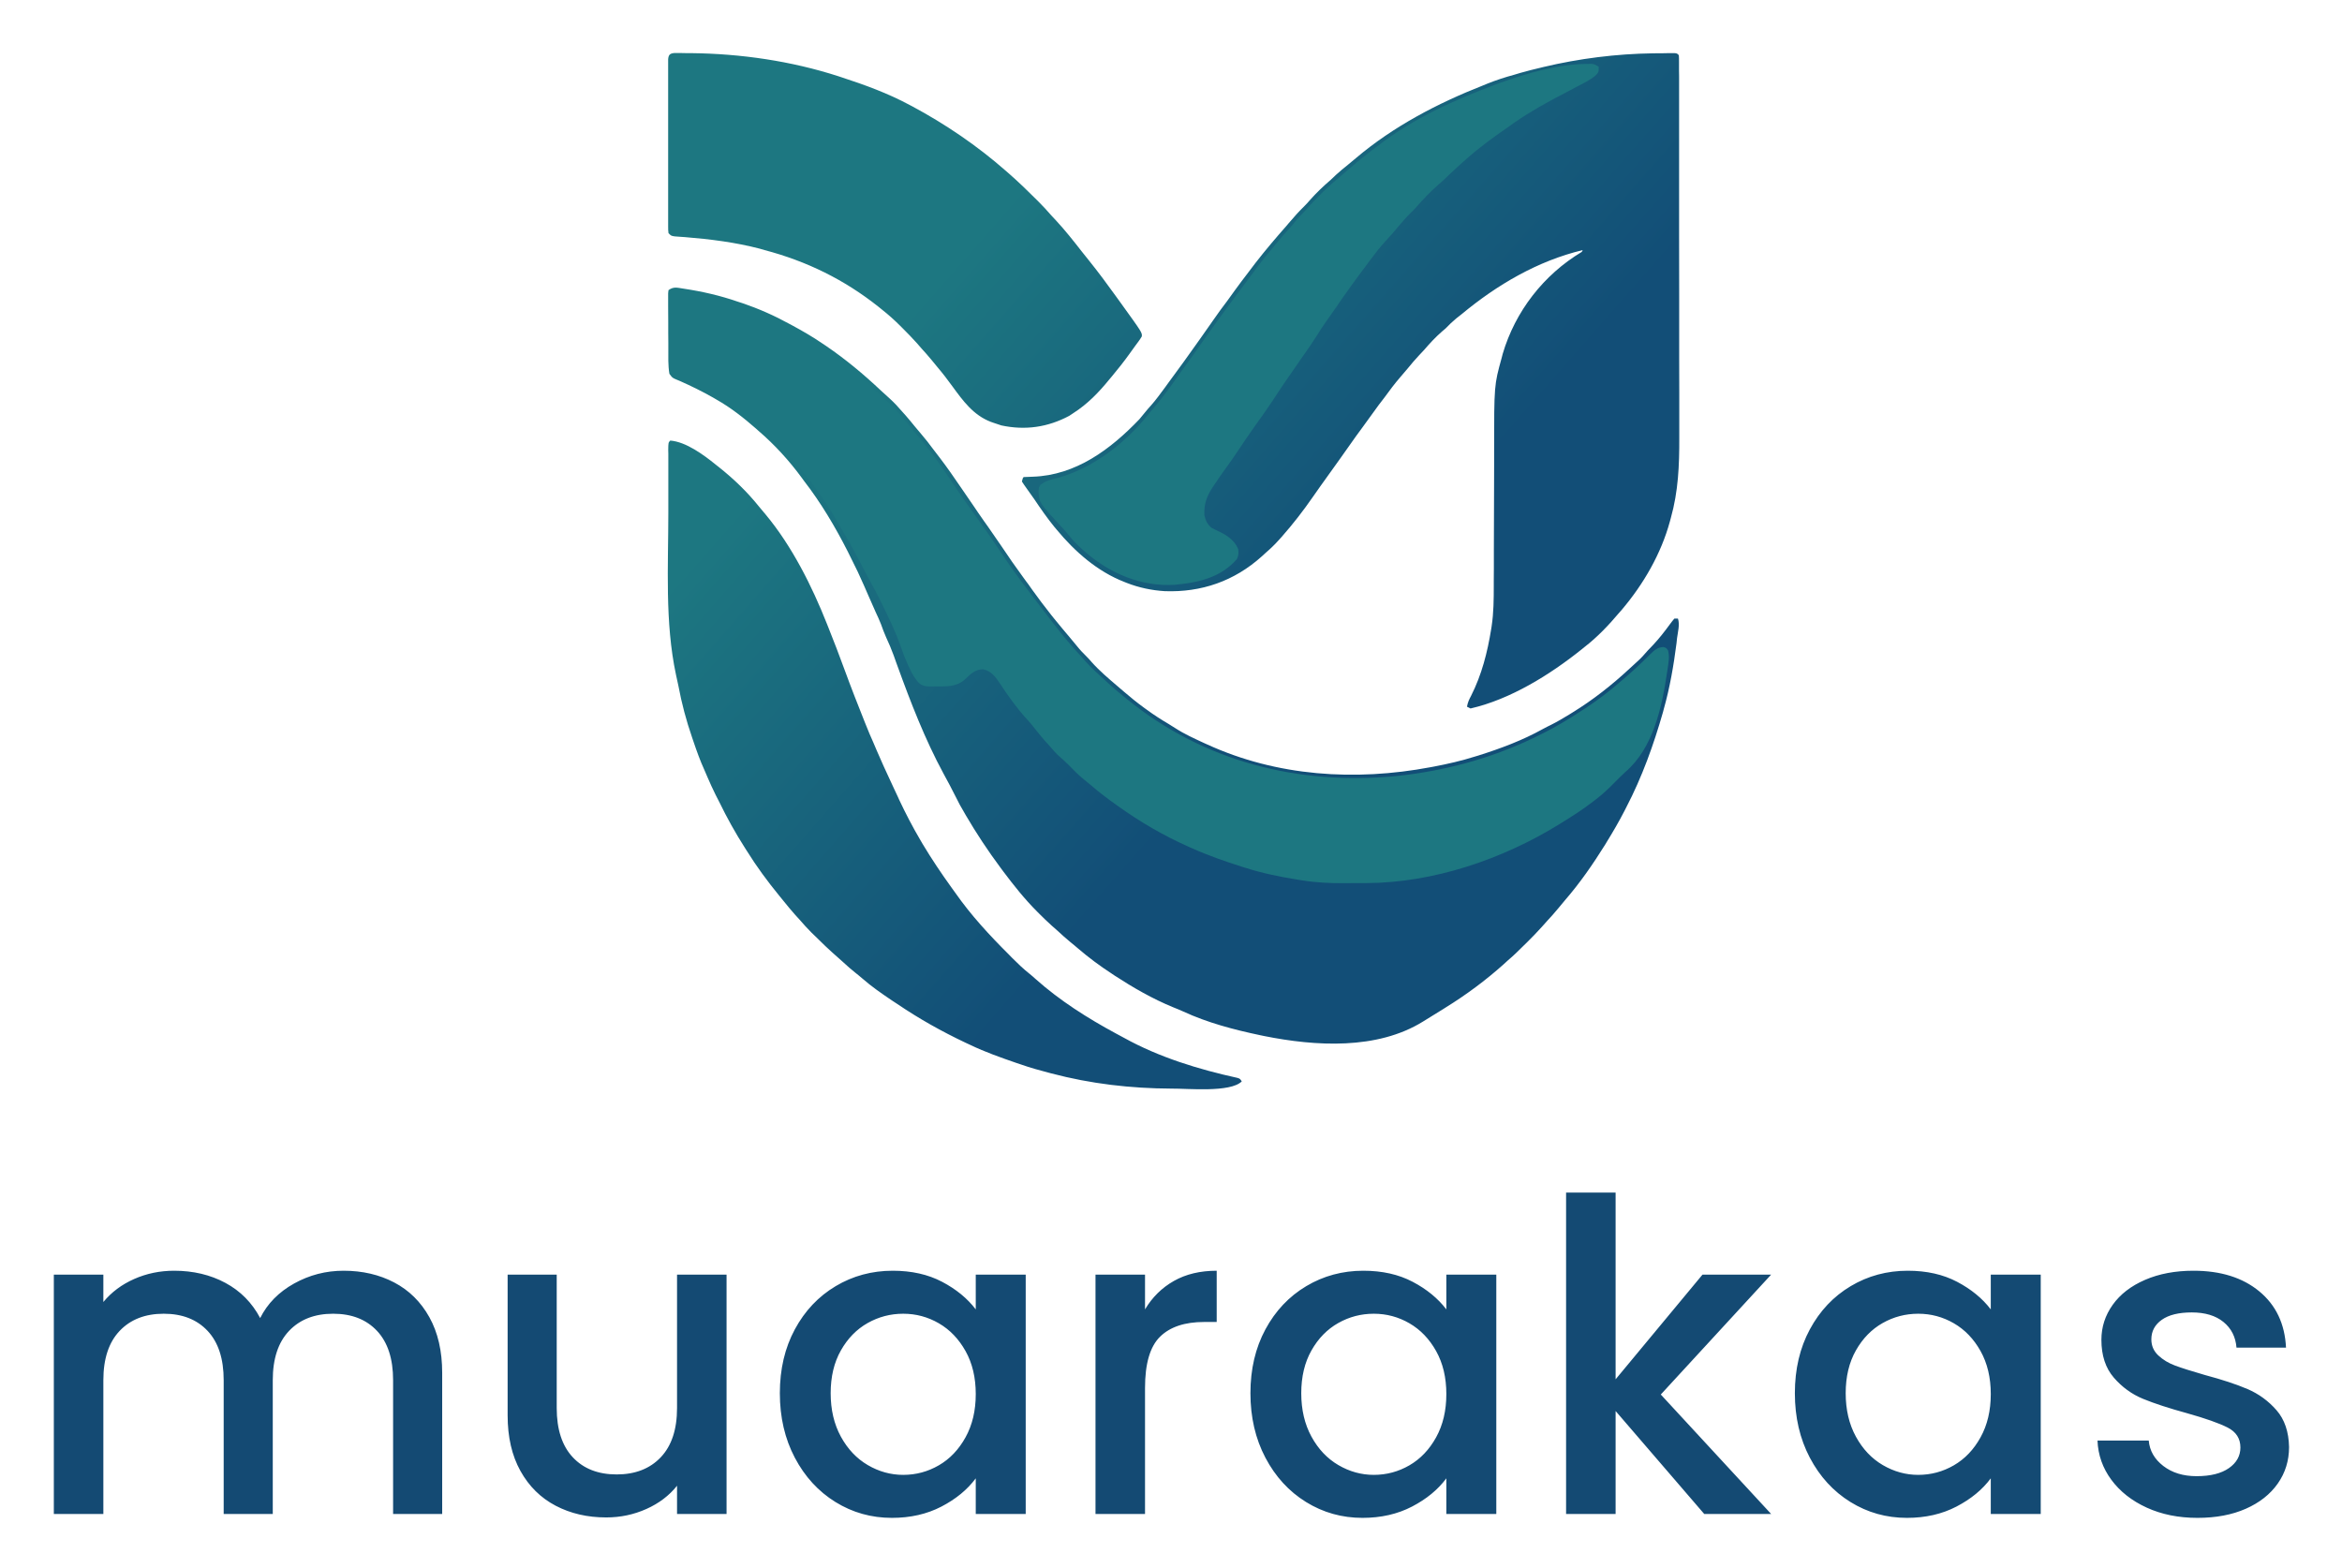
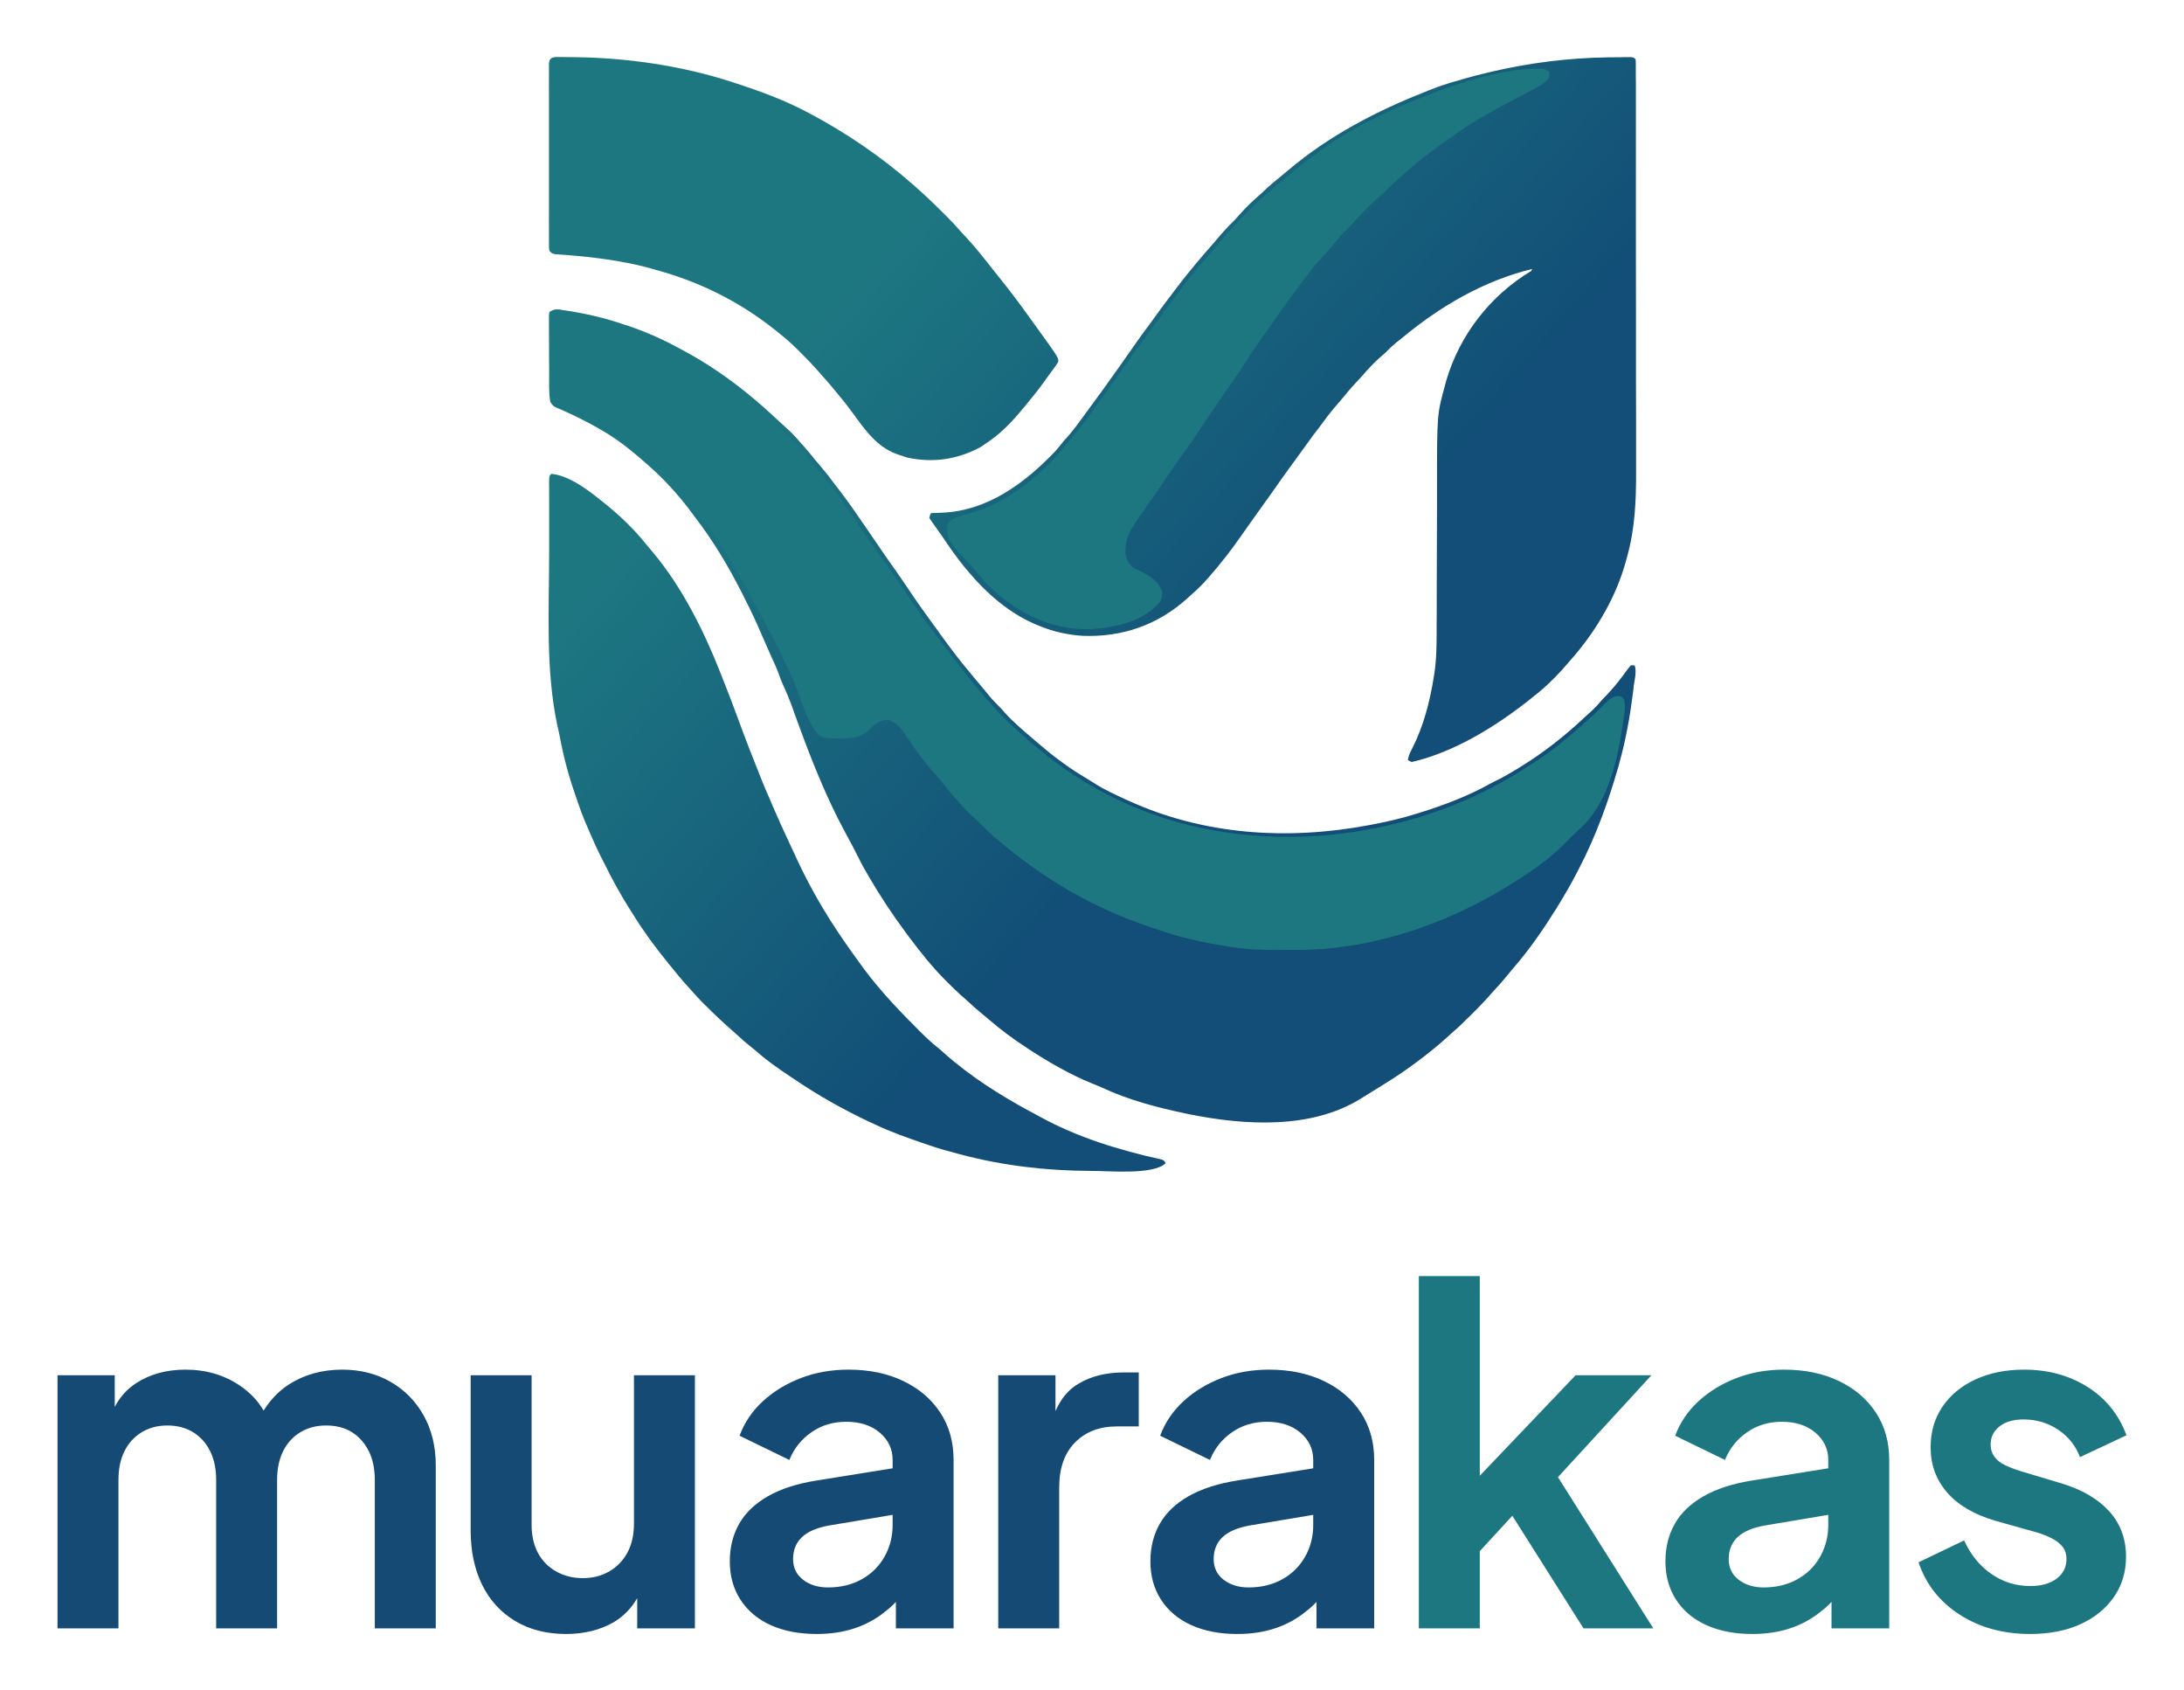
- <svg xmlns="http://www.w3.org/2000/svg" viewBox="-670 23 2631 1761" role="img" aria-labelledby="mk-t">
-   <style>.mk-s1{stop-color:#1D7781}.mk-s2{stop-color:#124E77}.mk-band{fill:#1D7781}.mk-word{fill:#144A73}</style>
+ <svg xmlns="http://www.w3.org/2000/svg" viewBox="-493 23 2282 1765" role="img" aria-labelledby="mk-t">
+   <style>.mk-s1{stop-color:#1D7781}.mk-s2{stop-color:#124E77}.mk-band,.mk-word2{fill:#1D7781}.mk-word{fill:#144A73}</style>
  <defs>
    <linearGradient id="mk-g" gradientUnits="userSpaceOnUse" x1="140" y1="220" x2="1120" y2="1080">
      <stop offset=".2" class="mk-s1" />
      <stop offset=".66" class="mk-s2" />
    </linearGradient>
  </defs>
  <g class="mk-base" fill="url(#mk-g)">
    <path d="M 87.3 82.6 C 88.7 82.6 90.1 82.6 91.5 82.6 C 93 82.6 94.6 82.6 96.2 82.6 C 97.8 82.6 99.5 82.6 101.2 82.7 C 102.9 82.7 104.6 82.7 106.4 82.7 C 162.2 83.3 218.8 91.5 272 108.7 C 272.6 108.9 272.6 108.9 275.3 109.8 C 301.4 118.3 327.7 127.9 352 141 C 352.4 141.2 352.4 141.2 354.5 142.3 C 392.2 162.5 427.9 186.8 460 215 C 461.3 216.1 462.6 217.2 463.9 218.4 C 474.5 227.7 484.6 237.5 494.5 247.4 C 495.4 248.2 496.2 249.1 497 249.9 C 501.9 254.8 506.5 259.8 511 265 C 512.8 267 514.7 268.9 516.5 270.9 C 526.7 281.9 536 293.7 545.2 305.5 C 548.1 309.2 551.1 312.9 554 316.5 C 564.1 329.1 573.6 341.9 583 355 C 585.1 358 587.3 361 589.5 364 C 613.1 396.7 613.1 396.7 612.7 401 C 610.4 404.9 607.7 408.4 605 412 C 602.9 414.8 600.9 417.6 598.9 420.5 C 592.6 429.3 585.9 437.7 579 446 C 578.1 447 577.2 448.1 576.3 449.2 C 564.6 463.6 551.7 477 536 487 C 535.2 487.5 535.2 487.5 531.2 490.2 C 507 503.1 481.8 506.7 455 501 C 451.9 500 448.9 499 446 498 C 445.5 497.8 445.5 497.8 442.9 496.9 C 423.3 489.3 411.8 473.3 399.8 456.9 C 394.5 449.6 389.1 442.5 383.3 435.7 C 380.9 432.9 378.7 430.1 376.4 427.3 C 372.8 423 369.1 418.7 365.3 414.6 C 363.5 412.5 361.7 410.5 359.9 408.4 C 354.9 402.8 349.6 397.4 344.2 392 C 343.2 391 342.2 390 341.1 388.9 C 334.7 382.5 328.1 376.6 321 371 C 319.6 369.9 318.2 368.7 316.8 367.6 C 278.4 337.1 236.3 316.5 189 304 C 188.1 303.7 188.1 303.7 183.5 302.4 C 155.9 295.2 127.7 291.7 99.4 289.4 C 98.4 289.4 97.4 289.3 96.3 289.2 C 93.6 289 90.8 288.8 88.1 288.6 C 84 288 84 288 81 285 C 80.6 281.5 80.6 281.5 80.6 277.1 C 80.6 275.4 80.6 273.7 80.6 272 C 80.6 271.1 80.6 271.1 80.6 266.4 C 80.6 264.5 80.6 262.5 80.6 260.5 C 80.5 255.2 80.6 249.9 80.6 244.6 C 80.6 239 80.6 233.5 80.6 227.9 C 80.6 218.6 80.6 209.2 80.6 199.9 C 80.6 189.1 80.6 178.3 80.6 167.5 C 80.6 158.2 80.6 148.9 80.6 139.7 C 80.6 134.1 80.6 128.6 80.6 123.1 C 80.5 116.9 80.6 110.7 80.6 104.5 C 80.6 102.7 80.6 100.8 80.6 98.9 C 80.6 97.3 80.6 95.6 80.6 93.9 C 80.6 92.4 80.6 90.9 80.6 89.4 C 81.1 84.6 82.5 83.1 87.3 82.6 Z M 1187.1 82.9 C 1191.4 82.8 1195.7 82.8 1200 82.8 C 1201.4 82.8 1202.7 82.7 1204.1 82.7 C 1205.4 82.7 1206.7 82.7 1207.9 82.7 C 1209.1 82.7 1210.2 82.7 1211.3 82.7 C 1214 83 1214 83 1216 85 C 1216.2 88.2 1216.2 88.2 1216.2 92.5 C 1216.2 94.1 1216.2 95.7 1216.2 97.4 C 1216.2 99.2 1216.2 101 1216.2 102.8 C 1216.2 104.7 1216.2 106.6 1216.3 108.6 C 1216.3 113.9 1216.3 119.2 1216.3 124.5 C 1216.3 130.2 1216.3 135.9 1216.3 141.6 C 1216.3 152.8 1216.3 164 1216.3 175.2 C 1216.3 184.3 1216.3 193.4 1216.3 202.5 C 1216.3 228.4 1216.3 254.2 1216.3 280 C 1216.3 280.7 1216.3 280.7 1216.3 284.3 C 1216.3 285.7 1216.3 287.1 1216.3 288.5 C 1216.3 311.1 1216.4 333.6 1216.4 356.2 C 1216.4 379.4 1216.4 402.6 1216.4 425.8 C 1216.4 438.8 1216.4 451.8 1216.5 464.8 C 1216.5 475.9 1216.5 487 1216.5 498.1 C 1216.5 503.7 1216.5 509.4 1216.5 515 C 1216.6 545.8 1215.4 575.2 1207 605 C 1206.6 606.2 1206.3 607.4 1206 608.7 C 1196.1 645.2 1176.3 679.3 1152 708 C 1151 709.1 1150.1 710.2 1149.1 711.3 C 1137.3 725.3 1124.5 738.8 1110 750 C 1108.9 750.8 1107.8 751.7 1106.8 752.6 C 1071.2 781.1 1026.9 808.7 982 819 C 980.6 818.3 979.3 817.6 978 817 C 978.9 812.1 980.3 809.1 982.6 804.8 C 994.6 781.1 1001 755.9 1005.2 729.8 C 1005.3 728.7 1005.5 727.7 1005.7 726.6 C 1008 711.5 1008.1 696.3 1008.1 681 C 1008.1 679 1008.1 676.9 1008.1 674.8 C 1008.2 670.4 1008.2 666 1008.2 661.5 C 1008.2 654.5 1008.2 647.4 1008.2 640.4 C 1008.3 620.4 1008.3 600.3 1008.4 580.3 C 1008.4 569.2 1008.4 558.1 1008.5 547 C 1008.5 541.2 1008.5 535.4 1008.5 529.5 C 1008.5 455.7 1008.5 455.7 1017 425 C 1017.2 424.3 1017.2 424.3 1018.1 420.7 C 1032.2 372.8 1064.1 331.7 1107 306 C 1107.3 305.3 1107.6 304.6 1108 304 C 1057.5 316.1 1011.7 343 972 376 C 969.9 377.6 967.9 379.2 965.9 380.8 C 961.7 384.3 957.8 388 954 392 C 952.7 393.1 951.4 394.2 950.1 395.3 C 942.8 401.7 936.3 408.6 930 416 C 928 418.1 926.1 420.2 924.1 422.3 C 919.6 427.1 915.4 432 911.3 437.1 C 908.7 440.3 905.9 443.5 903.2 446.6 C 896.7 454.1 890.8 462 885 470 C 883 472.6 881 475.2 879 477.8 C 872.6 486.5 866.3 495.2 860 504 C 857.8 507 855.6 510 853.4 513 C 847.2 521.6 841.1 530.3 835 539 C 827.8 549.1 820.6 559.2 813.3 569.3 C 810.4 573.3 807.6 577.4 804.8 581.4 C 794 597 782.5 611.8 770 626 C 769.1 627 768.2 628 767.3 629 C 762.5 634.4 757.5 639.3 752 644 C 750.4 645.4 748.9 646.8 747.4 648.2 C 716.6 675.9 679.6 688.7 638.5 687.2 C 623.9 686.3 609.6 683.3 596 678 C 595 677.6 594 677.2 593 676.8 C 562.7 665 537.5 642.8 517 618 C 516.1 616.9 515.2 615.9 514.3 614.8 C 506.3 604.9 499.1 594.6 492 584 C 486 575.4 486 575.4 483 571.3 C 481.2 568.9 479.6 566.4 478 564 C 479 560 479 560 480 559 C 483.4 558.8 486.8 558.7 490.3 558.6 C 538.6 557 577.7 527.8 610 494 C 612.4 491.2 614.7 488.3 617 485.5 C 618.8 483.2 620.8 481 622.8 478.8 C 628.7 472.2 633.8 465 639 458 C 640.1 456.4 641.2 454.9 642.4 453.3 C 654.5 437 666.3 420.6 678 404 C 681 399.7 684 395.5 687 391.2 C 689 388.3 691 385.4 693.1 382.5 C 698.1 375.3 703.2 368.2 708.6 361.2 C 711.6 357.2 714.5 353.1 717.4 349 C 722 342.7 726.6 336.5 731.4 330.3 C 734.5 326.3 737.5 322.3 740.5 318.3 C 751.5 304.1 763.1 290.5 775 277 C 775.4 276.4 775.4 276.4 777.7 273.8 C 783.4 267 789.2 260.6 795.5 254.4 C 797.6 252.4 799.5 250.2 801.4 248 C 808.7 239.7 816.6 232.2 825 225 C 826.9 223.2 828.9 221.3 830.8 219.5 C 835.2 215.5 839.7 211.7 844.4 208 C 847.4 205.6 850.3 203.1 853.3 200.6 C 895.3 165 945.1 139 996 119 C 997.5 118.3 999 117.7 1000.6 117.1 C 1010.6 113.1 1020.6 109.8 1031 107 C 1033.3 106.3 1035.7 105.6 1038 104.9 C 1045.6 102.7 1053.3 100.8 1061 99 C 1061.9 98.7 1062.8 98.5 1063.8 98.3 C 1104.2 88.7 1145.6 83.5 1187.1 82.9 Z M 97.8 347.3 C 118.6 350.4 139.2 355.1 159 362 C 159.9 362.3 159.9 362.3 164 363.6 C 182.5 369.9 199.9 377.6 217 387 C 218.1 387.6 219.1 388.1 220.2 388.7 C 231.8 395 243.1 401.5 254 409 C 255.3 409.9 256.6 410.7 257.9 411.6 C 279.8 426.5 300.1 443.4 319.4 461.6 C 322.7 464.7 326.1 467.7 329.4 470.7 C 334.7 475.5 339.4 480.6 344 486 C 345.2 487.3 346.3 488.6 347.5 489.9 C 351 493.9 354.3 497.9 357.6 502 C 360.2 505.2 362.9 508.3 365.5 511.4 C 369.8 516.4 373.8 521.5 377.6 526.7 C 380.4 530.5 383.3 534.1 386.1 537.8 C 394.1 548.3 401.6 559.1 409 570 C 409.6 570.8 410.2 571.7 410.8 572.6 C 415.7 579.7 420.5 586.8 425.4 593.9 C 426.5 595.5 427.6 597.1 428.7 598.8 C 429.7 600.2 430.7 601.7 431.7 603.1 C 434.3 607 437.1 610.8 439.8 614.6 C 445.1 622.1 450.2 629.6 455.4 637.2 C 463 648.7 470.9 659.9 479 671 C 480.4 672.8 481.7 674.7 483 676.5 C 483.3 676.9 483.3 676.9 484.9 679 C 486.6 681.4 488.3 683.8 490 686.2 C 496.8 695.6 503.7 704.9 511 714 C 512.1 715.3 513.1 716.6 514.2 718 C 520.2 725.4 526.3 732.7 532.5 740 C 534.9 742.9 537.3 745.8 539.7 748.7 C 543.2 753.1 546.9 757 550.9 760.9 C 552.8 762.7 554.5 764.7 556.2 766.7 C 565.1 776.7 575.4 785.4 585.6 794.1 C 587.9 796.1 590.3 798.1 592.6 800.1 C 599.9 806.4 607.3 812.4 615 818 C 616.1 818.8 617.2 819.6 618.3 820.4 C 626.2 826.2 634.3 831.4 642.8 836.4 C 645.3 837.9 647.8 839.5 650.3 841.1 C 660.6 847.8 671.8 852.8 683 858 C 684 858.4 684.9 858.9 685.9 859.3 C 764.6 895.4 852.5 900.9 937 885 C 937.7 884.9 937.7 884.9 940.8 884.3 C 956.5 881.3 971.9 877.8 987 873 C 988.2 872.6 989.4 872.3 990.7 871.9 C 1015.7 864 1040.2 854.9 1063.2 842.1 C 1066.3 840.4 1069.5 838.8 1072.6 837.3 C 1079.6 833.8 1086.1 829.9 1092.7 825.9 C 1094 825.1 1095.2 824.4 1096.4 823.6 C 1119.7 809.3 1141 792.5 1161 773.9 C 1163.7 771.3 1166.6 768.8 1169.4 766.2 C 1173.7 762.4 1177.3 758.3 1181 754 C 1183.1 751.8 1185.2 749.5 1187.4 747.3 C 1194.2 740 1200.2 732.3 1206.1 724.2 C 1207.6 722.1 1209.3 720 1211 718 C 1212.4 718 1213.7 718 1215 718 C 1217.3 724.7 1214.9 733 1214 739.9 C 1213.8 741.8 1213.6 743.6 1213.4 745.6 C 1210.2 770.6 1205.9 795.7 1199 820 C 1198.8 821 1198.5 822 1198.2 823.1 C 1187.7 859.8 1174.7 896 1157 930 C 1156.3 931.5 1155.5 933 1154.7 934.5 C 1148.6 946.3 1142 957.7 1135 969 C 1134.8 969.4 1134.8 969.4 1133.4 971.7 C 1119.6 993.8 1105 1015 1087.9 1034.7 C 1085.4 1037.6 1082.9 1040.6 1080.5 1043.6 C 1076.4 1048.6 1072.2 1053.3 1067.8 1058 C 1065.8 1060.1 1063.9 1062.3 1062 1064.5 C 1056.6 1070.6 1050.9 1076.3 1045.1 1082.1 C 1044 1083.2 1042.8 1084.4 1041.6 1085.5 C 1035.9 1091.2 1030.2 1096.8 1024 1102 C 1022.4 1103.5 1020.8 1104.9 1019.2 1106.4 C 999.1 1124.4 977 1140.8 954 1155 C 953.2 1155.5 952.4 1156 951.5 1156.6 C 947 1159.4 942.5 1162.2 937.9 1165 C 934.9 1166.9 931.8 1168.8 928.7 1170.7 C 877 1202.8 807.8 1198.6 750 1187 C 749.3 1186.9 749.3 1186.9 745.7 1186.1 C 716.2 1179.9 686.5 1172.1 659.1 1159.4 C 655.4 1157.7 651.6 1156.2 647.9 1154.7 C 624.7 1145.2 602.9 1132.6 582 1119 C 581.1 1118.4 580.1 1117.8 579.2 1117.1 C 565.8 1108.4 553 1098.9 540.9 1088.5 C 538.2 1086.1 535.3 1083.8 532.5 1081.5 C 527.5 1077.4 522.8 1073.2 518.1 1068.8 C 515.8 1066.7 513.6 1064.7 511.3 1062.8 C 506.5 1058.5 502 1054.1 497.5 1049.6 C 496.7 1048.8 495.9 1047.9 495 1047.1 C 481.1 1033.2 468.8 1017.7 457 1002 C 456 1000.6 455 999.2 453.9 997.8 C 439.8 978.9 426.9 959.3 415 939 C 414.4 937.8 413.7 936.7 413 935.5 C 409.6 929.9 406.6 924.3 403.8 918.5 C 399.4 909.6 394.7 900.9 390 892.3 C 369.1 853.7 353.1 812.3 338.2 771.2 C 337.7 769.8 337.2 768.5 336.7 767.1 C 335.8 764.6 334.9 762 334 759.5 C 331.4 752.4 328.6 745.7 325.4 738.9 C 323.2 734.1 321.5 729.2 319.7 724.3 C 317.9 719.7 315.9 715.3 313.8 710.9 C 311.8 706.4 309.8 701.9 307.8 697.3 C 307.4 696.5 307.4 696.5 305.5 692.1 C 303.9 688.5 302.4 684.9 300.8 681.3 C 296.2 670.7 291.3 660.3 286 650 C 284.8 647.5 283.5 645 282.3 642.5 C 268.1 614.6 252.2 587.8 233 563 C 232.3 562.1 231.7 561.1 230.9 560.1 C 216.8 540.8 200.2 522.6 182 507 C 181.1 506.1 180.1 505.3 179.1 504.4 C 165.4 492.4 150.9 481 135 472 C 133.7 471.2 132.3 470.4 130.9 469.6 C 118.9 462.8 106.7 456.8 94.1 451.2 C 92.9 450.7 91.7 450.2 90.5 449.7 C 89.5 449.3 88.5 448.8 87.5 448.4 C 85 447 85 447 82 443 C 80.4 433.4 80.8 423.5 80.8 413.8 C 80.8 411.9 80.8 410.1 80.8 408.2 C 80.8 404.3 80.8 400.4 80.7 396.5 C 80.7 392.5 80.7 388.5 80.7 384.6 C 80.6 378.8 80.6 373.1 80.6 367.3 C 80.6 365.5 80.6 363.7 80.6 361.9 C 80.6 360.2 80.6 358.6 80.6 356.9 C 80.6 355.4 80.6 354 80.6 352.5 C 80.7 351.3 80.9 350.2 81 349 C 86.8 344.7 90.9 346.3 97.8 347.3 Z M 83 518 C 100.7 519.4 120.6 534.1 134 545 C 134.6 545.5 134.6 545.5 137.7 547.9 C 154.4 561.2 169.4 575.6 182.7 592.2 C 185.1 595.1 187.5 598 189.9 600.8 C 219.5 636.3 242.1 681.3 259 724 C 259.2 724.6 259.2 724.6 260.4 727.5 C 266.8 743.5 273 759.6 278.9 775.8 C 286.1 795.5 293.7 814.9 301.5 834.4 C 302 835.6 302.5 836.8 303 838.1 C 305.5 844.5 308.2 850.8 311 857 C 312.3 860.1 313.7 863.3 315 866.4 C 320 878.1 325.3 889.7 330.7 901.2 C 331.8 903.5 332.8 905.8 333.9 908.1 C 335.6 911.7 337.3 915.4 339 919 C 339.4 919.9 339.8 920.8 340.2 921.7 C 347.5 937.2 355.3 952.2 364 967 C 364.4 967.8 364.4 967.8 366.7 971.6 C 376.6 988.1 387.4 1004.2 398.7 1019.9 C 400.3 1022 401.8 1024.2 403.4 1026.4 C 420.8 1051.3 441.6 1073.8 463.1 1095.2 C 464.3 1096.5 465.6 1097.8 467 1099.2 C 473.3 1105.5 479.6 1111.6 486.7 1117.2 C 489 1119 491.1 1120.9 493.3 1122.9 C 520.4 1147.1 551.8 1167 583.7 1184.2 C 586.8 1185.8 589.8 1187.4 592.8 1189.1 C 632.1 1210.9 676.6 1224.5 720.3 1234.1 C 723 1235 723 1235 725 1238 C 712.2 1250.8 664.2 1245.9 646 1246.1 C 600.1 1245.9 555.3 1240.7 511 1229 C 510 1228.7 509 1228.5 508 1228.2 C 497.6 1225.5 487.2 1222.6 477 1219 C 475.3 1218.4 473.6 1217.9 471.9 1217.3 C 454.3 1211.2 436.8 1205.1 420 1197 C 418.3 1196.2 416.6 1195.4 414.8 1194.6 C 388 1181.9 362.6 1167.7 338 1151 C 336 1149.7 334 1148.3 331.9 1147 C 320.5 1139.3 309.3 1131.6 298.9 1122.5 C 296.3 1120.2 293.6 1118.1 290.9 1115.9 C 286.3 1112.3 281.9 1108.4 277.6 1104.4 C 275.5 1102.4 273.3 1100.5 271.1 1098.6 C 261.8 1090.5 252.9 1082 244.1 1073.2 C 243.3 1072.5 242.5 1071.7 241.7 1070.9 C 236.9 1066.1 232.4 1061.1 228 1056 C 226.5 1054.4 225.1 1052.8 223.6 1051.2 C 218.9 1045.9 214.4 1040.5 210 1035 C 208.5 1033.2 207 1031.4 205.6 1029.6 C 192.4 1013.5 180 996.7 169 979 C 168.2 977.8 167.5 976.6 166.7 975.4 C 156.1 958.8 146.6 941.7 138 924 C 136.6 921.3 135.3 918.7 133.9 916 C 130.6 909.4 127.6 902.7 124.7 896 C 123.6 893.4 122.4 890.7 121.3 888.1 C 116.5 877.6 112.7 866.9 109 856 C 108.7 855.3 108.7 855.3 107.5 851.6 C 100.9 832.5 95.8 813.3 92.1 793.5 C 91.3 789.4 90.4 785.2 89.4 781.1 C 76.8 722 80.8 659 80.8 598.9 C 80.8 590.6 80.8 582.3 80.8 574 C 80.8 567.5 80.8 561 80.8 554.6 C 80.8 551.5 80.8 548.5 80.8 545.4 C 80.7 541.1 80.8 536.9 80.8 532.7 C 80.8 531.4 80.7 530.1 80.7 528.8 C 80.8 520.2 80.8 520.2 83 518 Z" />
  </g>
  <g class="mk-band">
    <path d="M 1112.7 94.8 C 1113.4 94.8 1113.4 94.8 1117.1 94.7 C 1121 95 1121 95 1126 98 C 1126 104 1126 104 1122.5 107.8 C 1116.2 113 1109 116.5 1101.8 120.2 C 1099 121.8 1096.1 123.2 1093.2 124.8 C 1092.5 125.2 1092.5 125.2 1089 127 C 1069.1 137.2 1049.4 148.2 1031 160.9 C 1029.5 162.1 1028 163.1 1026.5 164.2 C 1009.4 175.9 992.5 188.1 977 201.9 C 976.1 202.8 975.2 203.7 974.2 204.4 C 972.6 205.9 971 207.4 969.3 208.8 C 967.7 210.3 966.1 211.8 964.4 213.3 C 960.7 216.7 957 220.1 953.4 223.7 C 950 226.9 950 226.9 946.5 229.9 C 937 238.2 928.2 247.4 920 256.9 C 918.4 258.6 916.7 260.4 915 261.9 C 909.8 267.1 905 272.6 900.3 278.2 C 899.3 279.4 898.2 280.6 897.2 281.9 C 896.2 283.1 895.1 284.2 894.1 285.6 C 891.4 288.4 888.8 291.4 886.1 294.4 C 879.5 301.4 873.8 309.2 868 316.9 C 866.8 318.6 865.5 320.2 864.3 321.9 C 852.6 337.4 841.2 353.2 830.2 369.4 C 827.2 373.8 824.1 378.1 820.9 382.6 C 816.8 388.4 812.8 394.4 809 400.6 C 804.3 408.1 799.3 415.4 794.1 422.6 C 789.7 428.9 785.4 435.1 781.1 441.4 C 779 444.6 776.9 447.6 774.7 450.6 C 769.2 458.6 764 466.6 758.7 474.6 C 753 483.1 747.1 491.6 741 499.9 C 733.9 509.9 727 520 720.3 530.1 C 716.5 535.9 712.6 541.4 708.6 546.9 C 703.5 553.9 698.6 561 693.9 568.1 C 693.2 569 692.6 570 691.9 571 C 685.4 581 682.4 590 683 602 C 684.6 608.2 686.2 611.9 691 616 C 693.5 617.4 696.1 618.5 698.7 619.8 C 708.1 624.2 717 630 721 640 C 721.5 644.4 721.5 647 719.6 651 C 701.7 671.9 676.3 677.6 650 680 C 612.6 682.5 576.9 667.4 549 643 C 548 642.1 547 641.2 546 640.4 C 540.2 635.2 535.1 630 530.3 623.9 C 527.9 620.9 525.3 618 522.6 615.1 C 497.6 588.1 497.6 588.1 496.7 575.6 C 497 571 497 571 498.5 568.1 C 504.4 563 512.1 561.4 519.6 559.5 C 558.7 548.5 594.7 520.2 619.7 488.9 C 622.2 485.8 624.8 482.8 627.3 479.9 C 638.3 466.9 648.1 452.9 658 438.9 C 660.2 435.9 662.4 432.9 664.6 429.9 C 671.8 419.9 678.9 409.9 685.9 399.9 C 693.5 389.1 701.2 378.6 709 367.9 C 711.3 364.9 713.6 361.8 715.9 358.6 C 722.1 350.2 728.2 342.1 734.4 333.8 C 736.7 330.8 739 327.8 741.2 324.6 C 746.7 317.2 752.4 310.1 758.4 303.1 C 760.9 300.1 763.2 297.2 765.6 294.4 C 769.4 289.6 773.4 285.2 777.5 280.8 C 780 278.1 782.3 275.1 784.6 272.4 C 788.5 267.6 792.7 263.2 797 258.9 C 797.5 258.4 797.5 258.4 800.2 255.2 C 804.1 250.8 808.2 246.7 812.5 242.4 C 813.2 241.8 813.9 241.1 814.6 240.2 C 819.2 235.7 824 231.2 829 226.9 C 830.1 226.1 831.2 225.2 832.3 224.2 C 834.6 222.2 836.9 220.2 839.2 218.2 C 841.7 216.2 844.2 213.9 846.7 211.8 C 855.8 203.8 865.3 196.3 875 188.9 C 876 188.2 877 187.4 878.1 186.7 C 917.1 156.3 964.1 135.2 1010 118 C 1011.8 117.3 1013.5 116.7 1015.4 116 C 1045.4 105.3 1080.7 95 1112.7 94.8 Z M 119.3 356 C 120.4 356.2 121.5 356.4 122.6 356.7 C 185.2 369.9 243.5 401.4 291.7 443.1 C 294.5 445.6 297.4 448 300.4 450.3 C 306.6 455.3 312.3 460.8 318.1 466.4 C 320.7 468.8 323.4 471.2 326.1 473.5 C 334.8 481.3 342.5 490.1 349.8 499.2 C 352.2 502.3 354.8 505.3 357.4 508.3 C 371.3 524.8 384.6 542.1 396.5 560.2 C 407.4 576.8 418.9 593 430.5 609.1 C 438.3 619.8 445.8 630.7 453.1 641.7 C 463.9 657.9 475.1 673.6 487 689 C 489.7 692.6 492.4 696.2 495.2 699.8 C 501.1 707.5 507 715.3 513 723 C 513.9 724.1 514.7 725.3 515.7 726.4 C 524.5 737.8 533.6 748.7 543.4 759.2 C 545.7 761.7 548 764.3 550.2 766.9 C 556.4 773.7 563.2 779.8 570 786 C 571.1 787 572.1 788 573.2 789 C 579.6 795 586.2 800.6 593 806 C 594.1 806.9 595.2 807.8 596.4 808.8 C 682.5 878.7 788.2 905.4 898 895 C 951.8 889.4 1004.3 875.5 1053 852 C 1053.5 851.8 1053.5 851.8 1055.8 850.6 C 1069.4 844.2 1082.3 836.9 1095 829 C 1095.9 828.4 1096.8 827.9 1097.7 827.3 C 1115.8 816.1 1132.9 804 1149 790 C 1150.1 789.1 1151.2 788.2 1152.3 787.2 C 1163.2 778 1173.7 768.3 1183.7 758.2 C 1188.3 753.7 1192.2 750 1198.9 750 C 1202 751 1202 751 1204 754 C 1205.7 760.9 1204.4 767.6 1203.4 774.5 C 1203.2 775.8 1203 777.1 1202.8 778.4 C 1197 817.7 1187.3 863.4 1156 890.3 C 1151.7 894.2 1147.6 898.4 1143.5 902.5 C 1137 909.1 1130.4 915.4 1123 921 C 1121.9 921.9 1120.7 922.8 1119.5 923.7 C 1108.5 932.2 1096.9 939.7 1085 947 C 1084 947.6 1083 948.2 1082 948.9 C 1018 988.4 940.6 1014.9 864.8 1015.2 C 863.5 1015.2 862.1 1015.2 860.8 1015.2 C 858 1015.2 855.2 1015.2 852.4 1015.2 C 848.2 1015.2 844 1015.3 839.9 1015.3 C 823.6 1015.4 808 1014.6 792 1012 C 790.3 1011.7 788.7 1011.5 787 1011.2 C 767.3 1008 748 1004.1 729 998 C 727.6 997.6 726.2 997.1 724.8 996.7 C 705.8 990.6 687.2 984.2 669 976 C 667.9 975.5 666.9 975.1 665.8 974.6 C 637 961.8 610.6 946.4 585 928 C 584.6 927.7 584.6 927.7 582.5 926.2 C 573.3 919.6 564.4 912.9 555.9 905.5 C 553.2 903.2 550.5 901 547.7 898.8 C 541.3 893.6 535.6 887.7 529.9 881.9 C 526.1 878.1 522.1 874.5 518 871 C 516.5 869.4 515 867.8 513.5 866.2 C 512.8 865.3 512 864.5 511.3 863.6 C 510.5 862.7 509.8 861.9 509 861 C 507.5 859.4 506.1 857.8 504.6 856.2 C 501.1 852.3 497.8 848.2 494.5 844.1 C 491.2 839.7 487.7 835.5 484 831.5 C 472.6 819.1 462.8 805.3 453.5 791.2 C 448.4 783.5 444 777.3 434.5 774.9 C 425.1 775.1 420.1 780.6 413.6 786.7 C 404.2 795 392.6 794.2 380.7 794.2 C 380.2 794.3 380.2 794.3 377.6 794.3 C 371.9 794.3 367.6 794.4 363 791 C 357.9 785.9 354.7 780.1 351.7 773.6 C 351.4 773.1 351.4 773.1 350.2 770.6 C 347 763.5 344.2 756.3 341.7 748.9 C 336.6 734.1 329.8 720.1 323 706 C 322.5 705 322.1 704.1 321.6 703.1 C 316.6 692.7 311.2 682.6 305.7 672.6 C 301.8 665.6 298.2 658.6 294.6 651.6 C 288.7 640.1 282.2 628.8 275.6 617.7 C 274.2 615.3 272.8 612.9 271.4 610.5 C 258.7 588.2 243.6 566.6 227 547 C 226.1 546 225.3 545 224.4 543.9 C 217.1 535.3 209.4 527.2 201.4 519.2 C 200.3 518 199.1 516.9 198 515.7 C 191.3 509 184.4 502.9 177 497 C 175.1 495.4 173.2 493.8 171.4 492.2 C 153.9 477.7 134.7 466.5 114.2 456.7 C 102.5 451 91.6 445 87 432 C 86.1 427.6 85.9 423.5 85.9 419 C 85.9 417.7 85.9 416.3 85.8 414.9 C 85.9 413.5 85.9 412 85.9 410.6 C 85.9 409.1 85.9 407.6 85.9 406.1 C 85.9 397.4 86 388.7 86.3 380.1 C 86.4 378.3 86.4 376.6 86.5 374.8 C 87.2 368 88.1 362 92.9 356.9 C 101.1 351.8 110.4 354.2 119.3 356 Z" />
  </g>
-   <path class="mk-word" d="M-173.252 1565.4V1724.0H-228.396V1573.696Q-228.396 1537.584 -246.452 1518.308Q-264.508 1499.032 -295.74 1499.032Q-326.972 1499.032 -345.272 1518.308Q-363.572 1537.584 -363.572 1573.696V1724.0H-418.716V1573.696Q-418.716 1537.584 -436.772 1518.308Q-454.828 1499.032 -486.06 1499.032Q-517.292 1499.032 -535.592 1518.308Q-553.892 1537.584 -553.892 1573.696V1724.0H-609.524V1455.112H-553.892V1485.856Q-540.228 1469.264 -519.244 1459.992Q-498.26 1450.72 -474.348 1450.72Q-442.14 1450.72 -416.764 1464.384Q-391.388 1478.048 -377.724 1503.912Q-365.524 1479.512 -339.66 1465.116Q-313.796 1450.72 -284.028 1450.72Q-252.308 1450.72 -227.176 1463.896Q-202.044 1477.072 -187.648 1502.936Q-173.252 1528.8 -173.252 1565.4ZM146.22 1455.112V1724.0H90.588V1692.28Q77.412 1708.872 56.184 1718.388Q34.956 1727.904 11.044 1727.904Q-20.676 1727.904 -45.808 1714.728Q-70.94 1701.552 -85.336 1675.688Q-99.732 1649.824 -99.732 1613.224V1455.112H-44.588V1604.928Q-44.588 1641.04 -26.532 1660.316Q-8.476 1679.592 22.756 1679.592Q53.988 1679.592 72.288 1660.316Q90.588 1641.04 90.588 1604.928V1455.112ZM332.956 1450.72Q364.676 1450.72 388.344 1463.164Q412.012 1475.608 426.164 1494.152V1455.112H482.284V1724.0H426.164V1683.984Q412.012 1703.016 387.612 1715.704Q363.212 1728.392 331.98 1728.392Q297.332 1728.392 268.54 1710.58Q239.748 1692.768 222.912 1660.804Q206.076 1628.84 206.076 1588.336Q206.076 1547.832 222.912 1516.6Q239.748 1485.368 268.784 1468.044Q297.82 1450.72 332.956 1450.72ZM344.668 1499.032Q323.196 1499.032 304.652 1509.524Q286.108 1520.016 274.64 1540.268Q263.172 1560.52 263.172 1588.336Q263.172 1616.152 274.64 1637.136Q286.108 1658.12 304.896 1669.1Q323.684 1680.08 344.668 1680.08Q366.14 1680.08 384.684 1669.344Q403.228 1658.608 414.696 1637.868Q426.164 1617.128 426.164 1589.312Q426.164 1561.496 414.696 1541.0Q403.228 1520.504 384.684 1509.768Q366.14 1499.032 344.668 1499.032ZM696.836 1450.72V1508.304H682.684Q649.988 1508.304 633.152 1524.896Q616.316 1541.488 616.316 1582.48V1724.0H560.684V1455.112H616.316V1494.152Q628.516 1473.656 648.768 1462.188Q669.02 1450.72 696.836 1450.72ZM861.612 1450.72Q893.332 1450.72 917.0 1463.164Q940.668 1475.608 954.82 1494.152V1455.112H1010.94V1724.0H954.82V1683.984Q940.668 1703.016 916.268 1715.704Q891.868 1728.392 860.636 1728.392Q825.988 1728.392 797.196 1710.58Q768.404 1692.768 751.568 1660.804Q734.732 1628.84 734.732 1588.336Q734.732 1547.832 751.568 1516.6Q768.404 1485.368 797.44 1468.044Q826.476 1450.72 861.612 1450.72ZM873.324 1499.032Q851.852 1499.032 833.308 1509.524Q814.764 1520.016 803.296 1540.268Q791.828 1560.52 791.828 1588.336Q791.828 1616.152 803.296 1637.136Q814.764 1658.12 833.552 1669.1Q852.34 1680.08 873.324 1680.08Q894.796 1680.08 913.34 1669.344Q931.884 1658.608 943.352 1637.868Q954.82 1617.128 954.82 1589.312Q954.82 1561.496 943.352 1541.0Q931.884 1520.504 913.34 1509.768Q894.796 1499.032 873.324 1499.032ZM1195.724 1589.8 1319.676 1724.0H1244.524L1144.972 1608.344V1724.0H1089.34V1362.88H1144.972V1572.72L1242.572 1455.112H1319.676ZM1473.228 1450.72Q1504.948 1450.72 1528.616 1463.164Q1552.284 1475.608 1566.436 1494.152V1455.112H1622.556V1724.0H1566.436V1683.984Q1552.284 1703.016 1527.884 1715.704Q1503.484 1728.392 1472.252 1728.392Q1437.604 1728.392 1408.812 1710.58Q1380.02 1692.768 1363.184 1660.804Q1346.348 1628.84 1346.348 1588.336Q1346.348 1547.832 1363.184 1516.6Q1380.02 1485.368 1409.056 1468.044Q1438.092 1450.72 1473.228 1450.72ZM1484.94 1499.032Q1463.468 1499.032 1444.924 1509.524Q1426.38 1520.016 1414.912 1540.268Q1403.444 1560.52 1403.444 1588.336Q1403.444 1616.152 1414.912 1637.136Q1426.38 1658.12 1445.168 1669.1Q1463.956 1680.08 1484.94 1680.08Q1506.412 1680.08 1524.956 1669.344Q1543.5 1658.608 1554.968 1637.868Q1566.436 1617.128 1566.436 1589.312Q1566.436 1561.496 1554.968 1541.0Q1543.5 1520.504 1524.956 1509.768Q1506.412 1499.032 1484.94 1499.032ZM1686.316 1641.528H1743.9Q1745.364 1658.608 1760.248 1670.076Q1775.132 1681.544 1797.58 1681.544Q1821.004 1681.544 1833.936 1672.516Q1846.868 1663.488 1846.868 1649.336Q1846.868 1634.208 1832.472 1626.888Q1818.076 1619.568 1786.844 1610.784Q1756.588 1602.488 1737.556 1594.68Q1718.524 1586.872 1704.616 1570.768Q1690.708 1554.664 1690.708 1528.312Q1690.708 1506.84 1703.396 1489.028Q1716.084 1471.216 1739.752 1460.968Q1763.42 1450.72 1794.164 1450.72Q1840.036 1450.72 1868.096 1473.9Q1896.156 1497.08 1898.108 1537.096H1842.476Q1841.012 1519.04 1827.836 1508.304Q1814.66 1497.568 1792.212 1497.568Q1770.252 1497.568 1758.54 1505.864Q1746.828 1514.16 1746.828 1527.824Q1746.828 1538.56 1754.636 1545.88Q1762.444 1553.2 1773.668 1557.348Q1784.892 1561.496 1806.852 1567.84Q1836.132 1575.648 1854.92 1583.7Q1873.708 1591.752 1887.372 1607.368Q1901.036 1622.984 1901.524 1648.848Q1901.524 1671.784 1888.836 1689.84Q1876.148 1707.896 1852.968 1718.144Q1829.788 1728.392 1798.556 1728.392Q1766.836 1728.392 1741.704 1716.924Q1716.572 1705.456 1701.932 1685.692Q1687.292 1665.928 1686.316 1641.528Z" />
+   <path class="mk-word" d="M-432.909 1724.0V1459.546H-373.115V1492.602Q-364.851 1477.046 -350.753 1467.81Q-328.877 1453.712 -299.223 1453.712Q-266.653 1453.712 -241.86 1470.727Q-226.304 1481.421 -217.554 1496.491Q-206.859 1479.477 -191.303 1469.268Q-166.996 1453.712 -135.398 1453.712Q-107.202 1453.712 -85.083 1466.351Q-62.964 1478.991 -50.325 1501.596Q-37.686 1524.201 -37.686 1553.855V1724.0H-101.369V1568.925Q-101.369 1551.424 -107.688 1538.785Q-114.008 1526.145 -125.189 1519.096Q-136.37 1512.048 -152.412 1512.048Q-167.482 1512.048 -179.149 1519.096Q-190.816 1526.145 -197.136 1538.785Q-203.456 1551.424 -203.456 1568.925V1724.0H-267.139V1568.925Q-267.139 1551.424 -273.458 1538.785Q-279.778 1526.145 -291.202 1519.096Q-302.626 1512.048 -318.182 1512.048Q-333.252 1512.048 -344.919 1519.096Q-356.587 1526.145 -362.906 1538.785Q-369.226 1551.424 -369.226 1568.925V1724.0ZM98.431 1729.834Q67.804 1729.834 45.199 1716.222Q22.594 1702.61 10.684 1678.304Q-1.226 1653.997 -1.226 1621.427V1459.546H62.457V1616.079Q62.457 1632.608 69.02 1645.004Q75.583 1657.4 87.979 1664.449Q100.375 1671.498 115.931 1671.498Q131.487 1671.498 143.641 1664.449Q155.794 1657.4 162.6 1644.761Q169.406 1632.122 169.406 1614.621V1459.546H233.089V1724.0H172.808V1692.402Q163.572 1708.444 148.016 1717.68Q126.626 1729.834 98.431 1729.834ZM360.454 1729.834Q332.745 1729.834 312.328 1720.597Q291.91 1711.361 280.729 1694.103Q269.548 1676.845 269.548 1653.997Q269.548 1632.122 279.271 1614.864Q288.993 1597.606 309.411 1585.939Q329.828 1574.272 360.941 1569.411L439.694 1556.771V1548.021Q439.694 1531.007 426.325 1519.583Q412.956 1508.159 391.081 1508.159Q370.663 1508.159 354.864 1519.096Q339.065 1530.034 331.773 1548.021L279.757 1522.742Q287.535 1501.839 304.306 1486.526Q321.078 1471.213 343.926 1462.462Q366.774 1453.712 393.511 1453.712Q426.082 1453.712 450.875 1465.622Q475.667 1477.532 489.522 1498.679Q503.376 1519.826 503.376 1548.021V1724.0H443.096V1696.291Q438.235 1701.638 432.402 1706.013Q418.304 1717.68 400.317 1723.757Q382.33 1729.834 360.454 1729.834ZM439.694 1605.384 373.094 1616.565Q354.135 1619.968 344.898 1628.719Q335.662 1637.469 335.662 1651.567Q335.662 1665.178 346.114 1673.199Q356.565 1681.221 372.122 1681.221Q392.053 1681.221 407.366 1672.713Q422.679 1664.206 431.186 1649.136Q439.694 1634.066 439.694 1616.079ZM550.045 1724.0V1459.546H609.839V1496.978Q618.589 1477.046 634.145 1468.296Q653.59 1456.629 681.3 1456.629H696.856V1513.02H674.008Q646.785 1513.02 630.256 1529.791Q613.728 1546.563 613.728 1576.703V1724.0ZM799.915 1729.834Q772.206 1729.834 751.789 1720.597Q731.371 1711.361 720.19 1694.103Q709.009 1676.845 709.009 1653.997Q709.009 1632.122 718.732 1614.864Q728.454 1597.606 748.872 1585.939Q769.289 1574.272 800.402 1569.411L879.155 1556.771V1548.021Q879.155 1531.007 865.786 1519.583Q852.417 1508.159 830.542 1508.159Q810.124 1508.159 794.325 1519.096Q778.526 1530.034 771.234 1548.021L719.218 1522.742Q726.996 1501.839 743.768 1486.526Q760.539 1471.213 783.387 1462.462Q806.235 1453.712 832.972 1453.712Q865.543 1453.712 890.336 1465.622Q915.128 1477.532 928.983 1498.679Q942.838 1519.826 942.838 1548.021V1724.0H882.557V1696.291Q877.696 1701.638 871.863 1706.013Q857.765 1717.68 839.778 1723.757Q821.791 1729.834 799.915 1729.834ZM879.155 1605.384 812.555 1616.565Q793.596 1619.968 784.359 1628.719Q775.123 1637.469 775.123 1651.567Q775.123 1665.178 785.575 1673.199Q796.026 1681.221 811.583 1681.221Q831.514 1681.221 846.827 1672.713Q862.14 1664.206 870.647 1649.136Q879.155 1634.066 879.155 1616.079Z" />
+   <path class="mk-word2" d="M989.506 1724.0V1356.0H1053.189V1564.55L1153.332 1459.546H1232.571L1134.859 1566.008L1234.515 1724.0H1161.596L1087.218 1606.357L1053.189 1643.303V1724.0ZM1338.061 1729.834Q1310.351 1729.834 1289.934 1720.597Q1269.517 1711.361 1258.336 1694.103Q1247.155 1676.845 1247.155 1653.997Q1247.155 1632.122 1256.877 1614.864Q1266.6 1597.606 1287.017 1585.939Q1307.435 1574.272 1338.547 1569.411L1417.3 1556.771V1548.021Q1417.3 1531.007 1403.931 1519.583Q1390.563 1508.159 1368.687 1508.159Q1348.269 1508.159 1332.47 1519.096Q1316.671 1530.034 1309.379 1548.021L1257.363 1522.742Q1265.141 1501.839 1281.913 1486.526Q1298.684 1471.213 1321.532 1462.462Q1344.38 1453.712 1371.118 1453.712Q1403.688 1453.712 1428.481 1465.622Q1453.273 1477.532 1467.128 1498.679Q1480.983 1519.826 1480.983 1548.021V1724.0H1420.703V1696.291Q1415.841 1701.638 1410.008 1706.013Q1395.91 1717.68 1377.923 1723.757Q1359.937 1729.834 1338.061 1729.834ZM1417.3 1605.384 1350.7 1616.565Q1331.741 1619.968 1322.505 1628.719Q1313.268 1637.469 1313.268 1651.567Q1313.268 1665.178 1323.72 1673.199Q1334.172 1681.221 1349.728 1681.221Q1369.659 1681.221 1384.972 1672.713Q1400.285 1664.206 1408.793 1649.136Q1417.3 1634.066 1417.3 1616.079ZM1628.28 1729.834Q1585.987 1729.834 1554.631 1709.659Q1523.276 1689.485 1511.609 1654.97L1559.25 1632.122Q1569.458 1654.483 1587.688 1667.123Q1605.918 1679.762 1628.28 1679.762Q1645.781 1679.762 1655.989 1671.984Q1666.198 1664.206 1666.198 1651.567Q1666.198 1643.789 1662.066 1638.684Q1657.934 1633.58 1650.885 1629.934Q1643.836 1626.288 1635.572 1623.857L1592.306 1611.704Q1558.764 1601.982 1541.506 1582.05Q1524.248 1562.119 1524.248 1534.896Q1524.248 1510.589 1536.645 1492.359Q1549.041 1474.129 1571.16 1463.921Q1593.279 1453.712 1621.96 1453.712Q1659.392 1453.712 1688.074 1471.699Q1716.756 1489.686 1728.909 1522.256L1680.296 1545.104Q1673.49 1527.118 1657.448 1516.423Q1641.406 1505.728 1621.474 1505.728Q1605.432 1505.728 1596.196 1513.02Q1586.959 1520.312 1586.959 1531.979Q1586.959 1539.271 1590.848 1544.618Q1594.737 1549.966 1601.786 1553.369Q1608.835 1556.771 1618.071 1559.688L1660.365 1572.328Q1692.935 1582.05 1710.679 1601.495Q1728.423 1620.941 1728.423 1649.136Q1728.423 1672.956 1715.783 1691.186Q1703.144 1709.416 1680.782 1719.625Q1658.42 1729.834 1628.28 1729.834Z" />
</svg>
